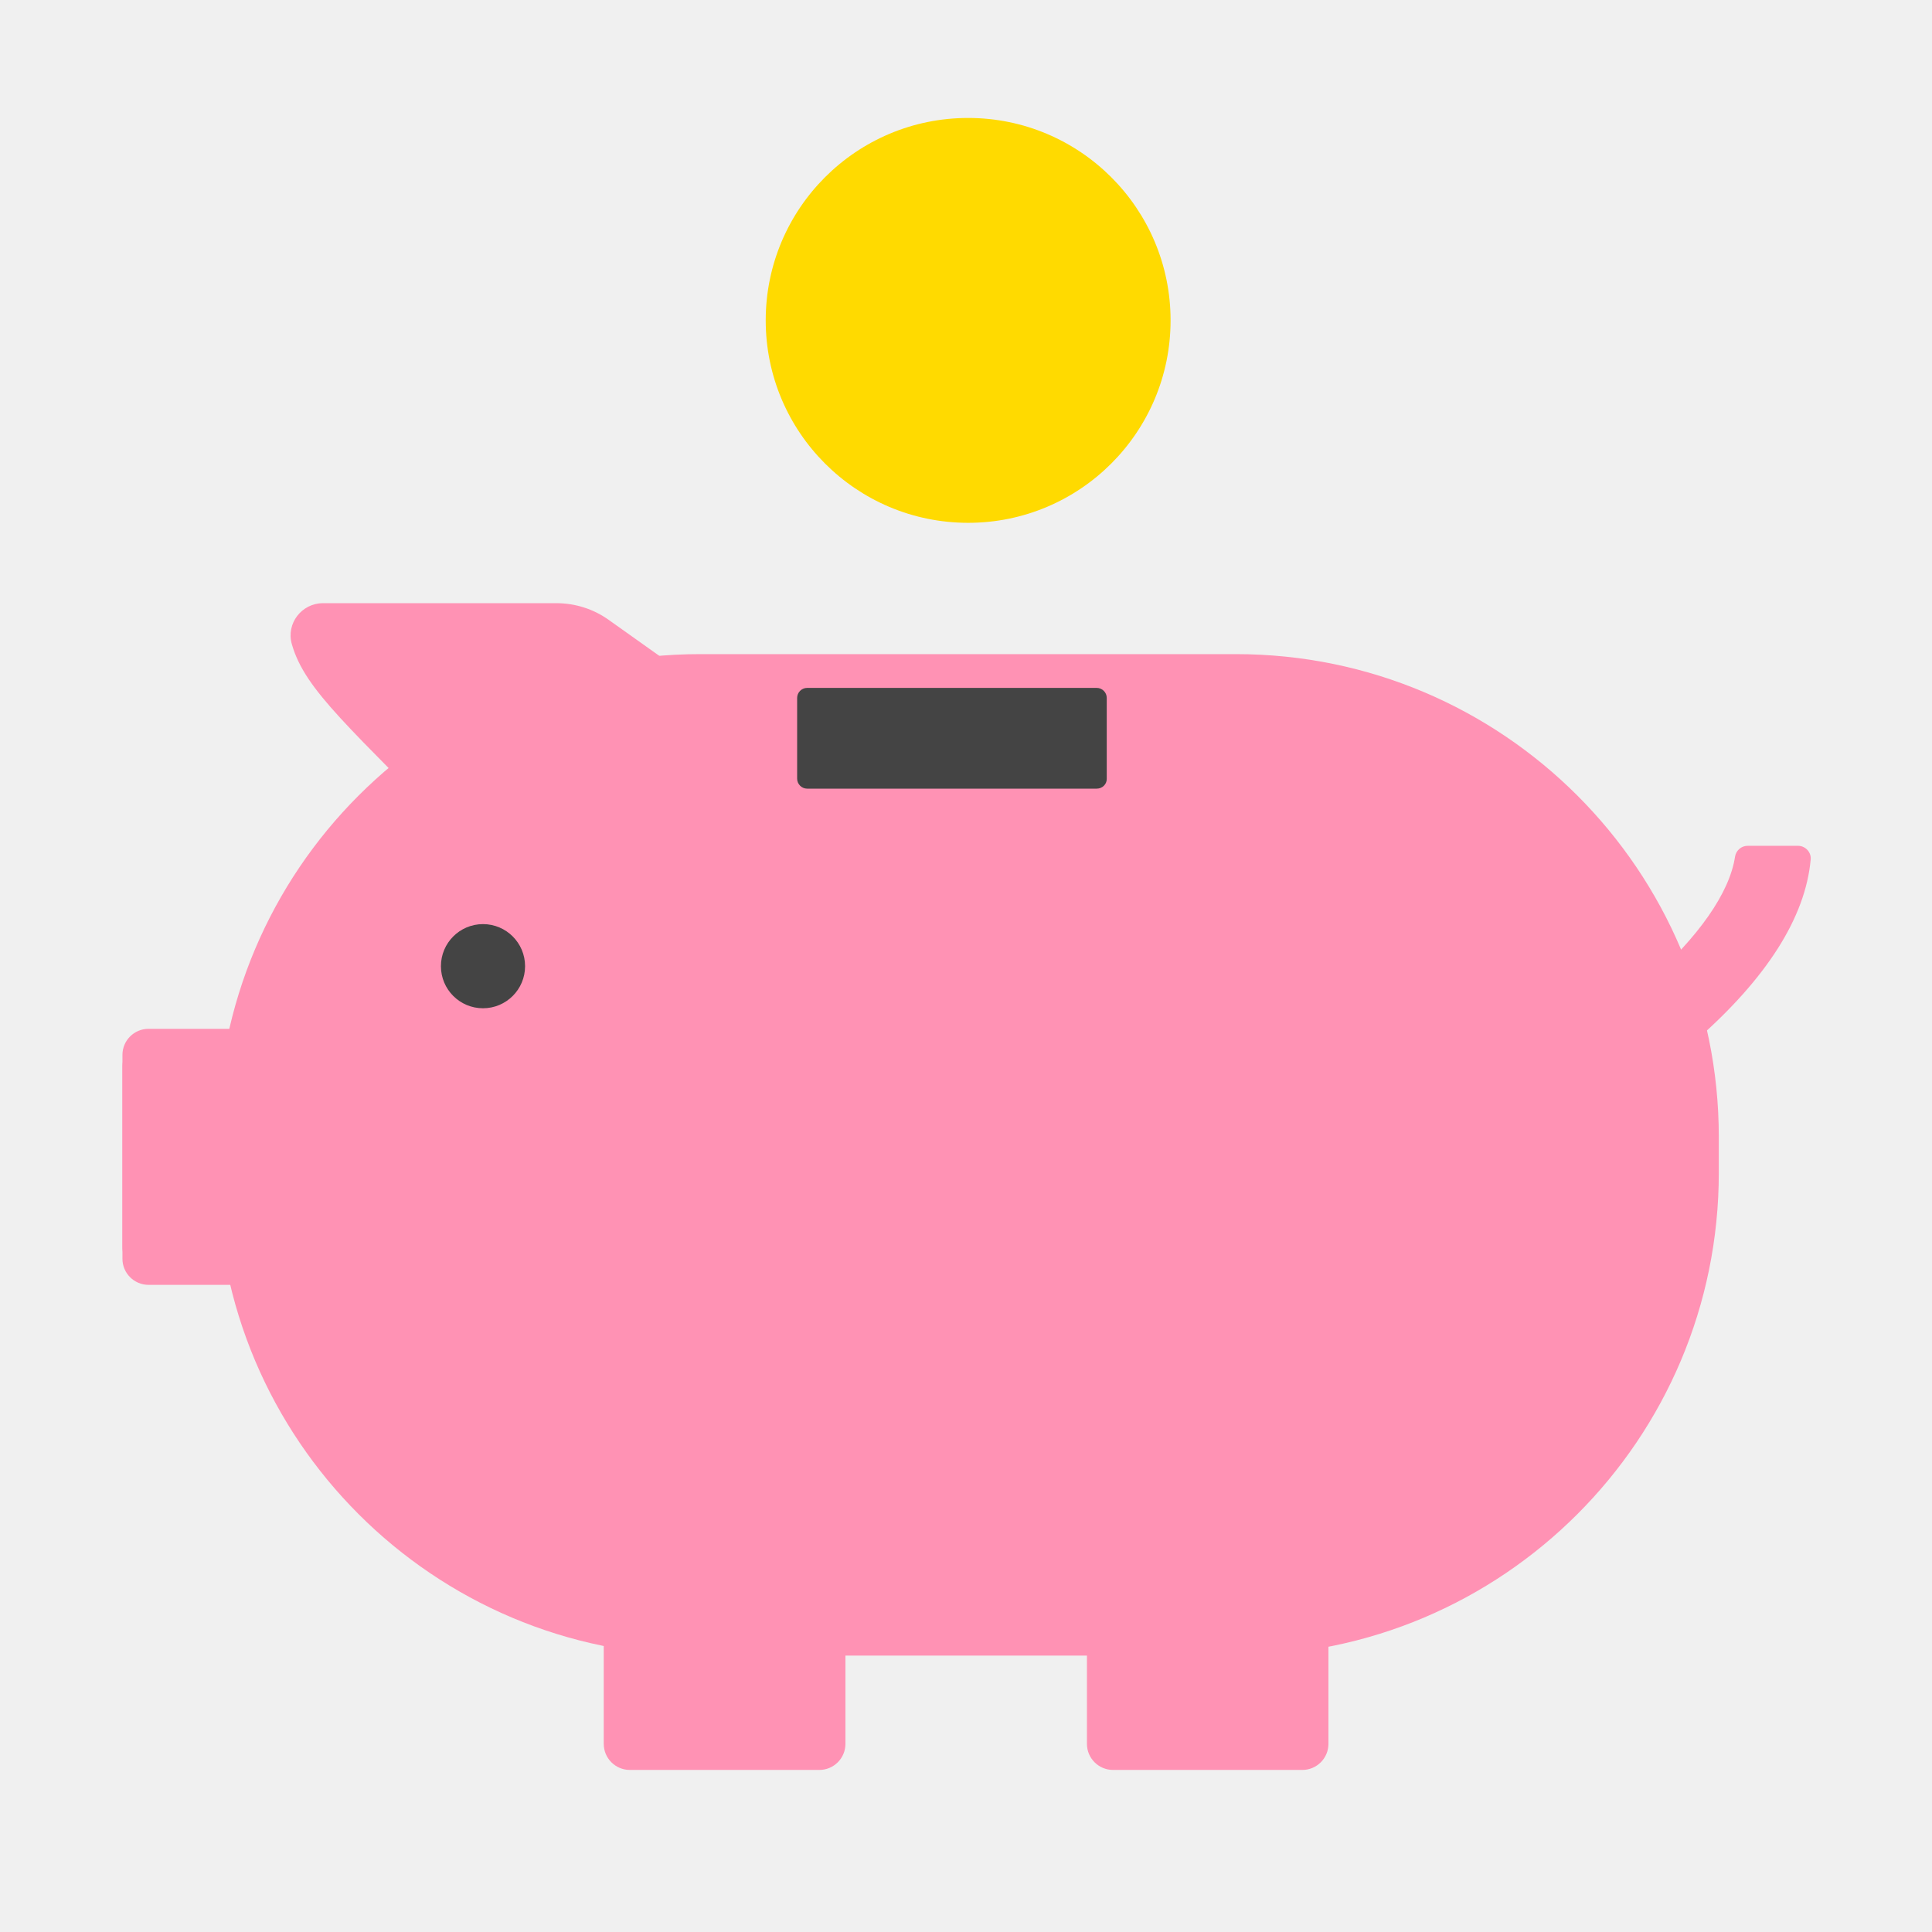
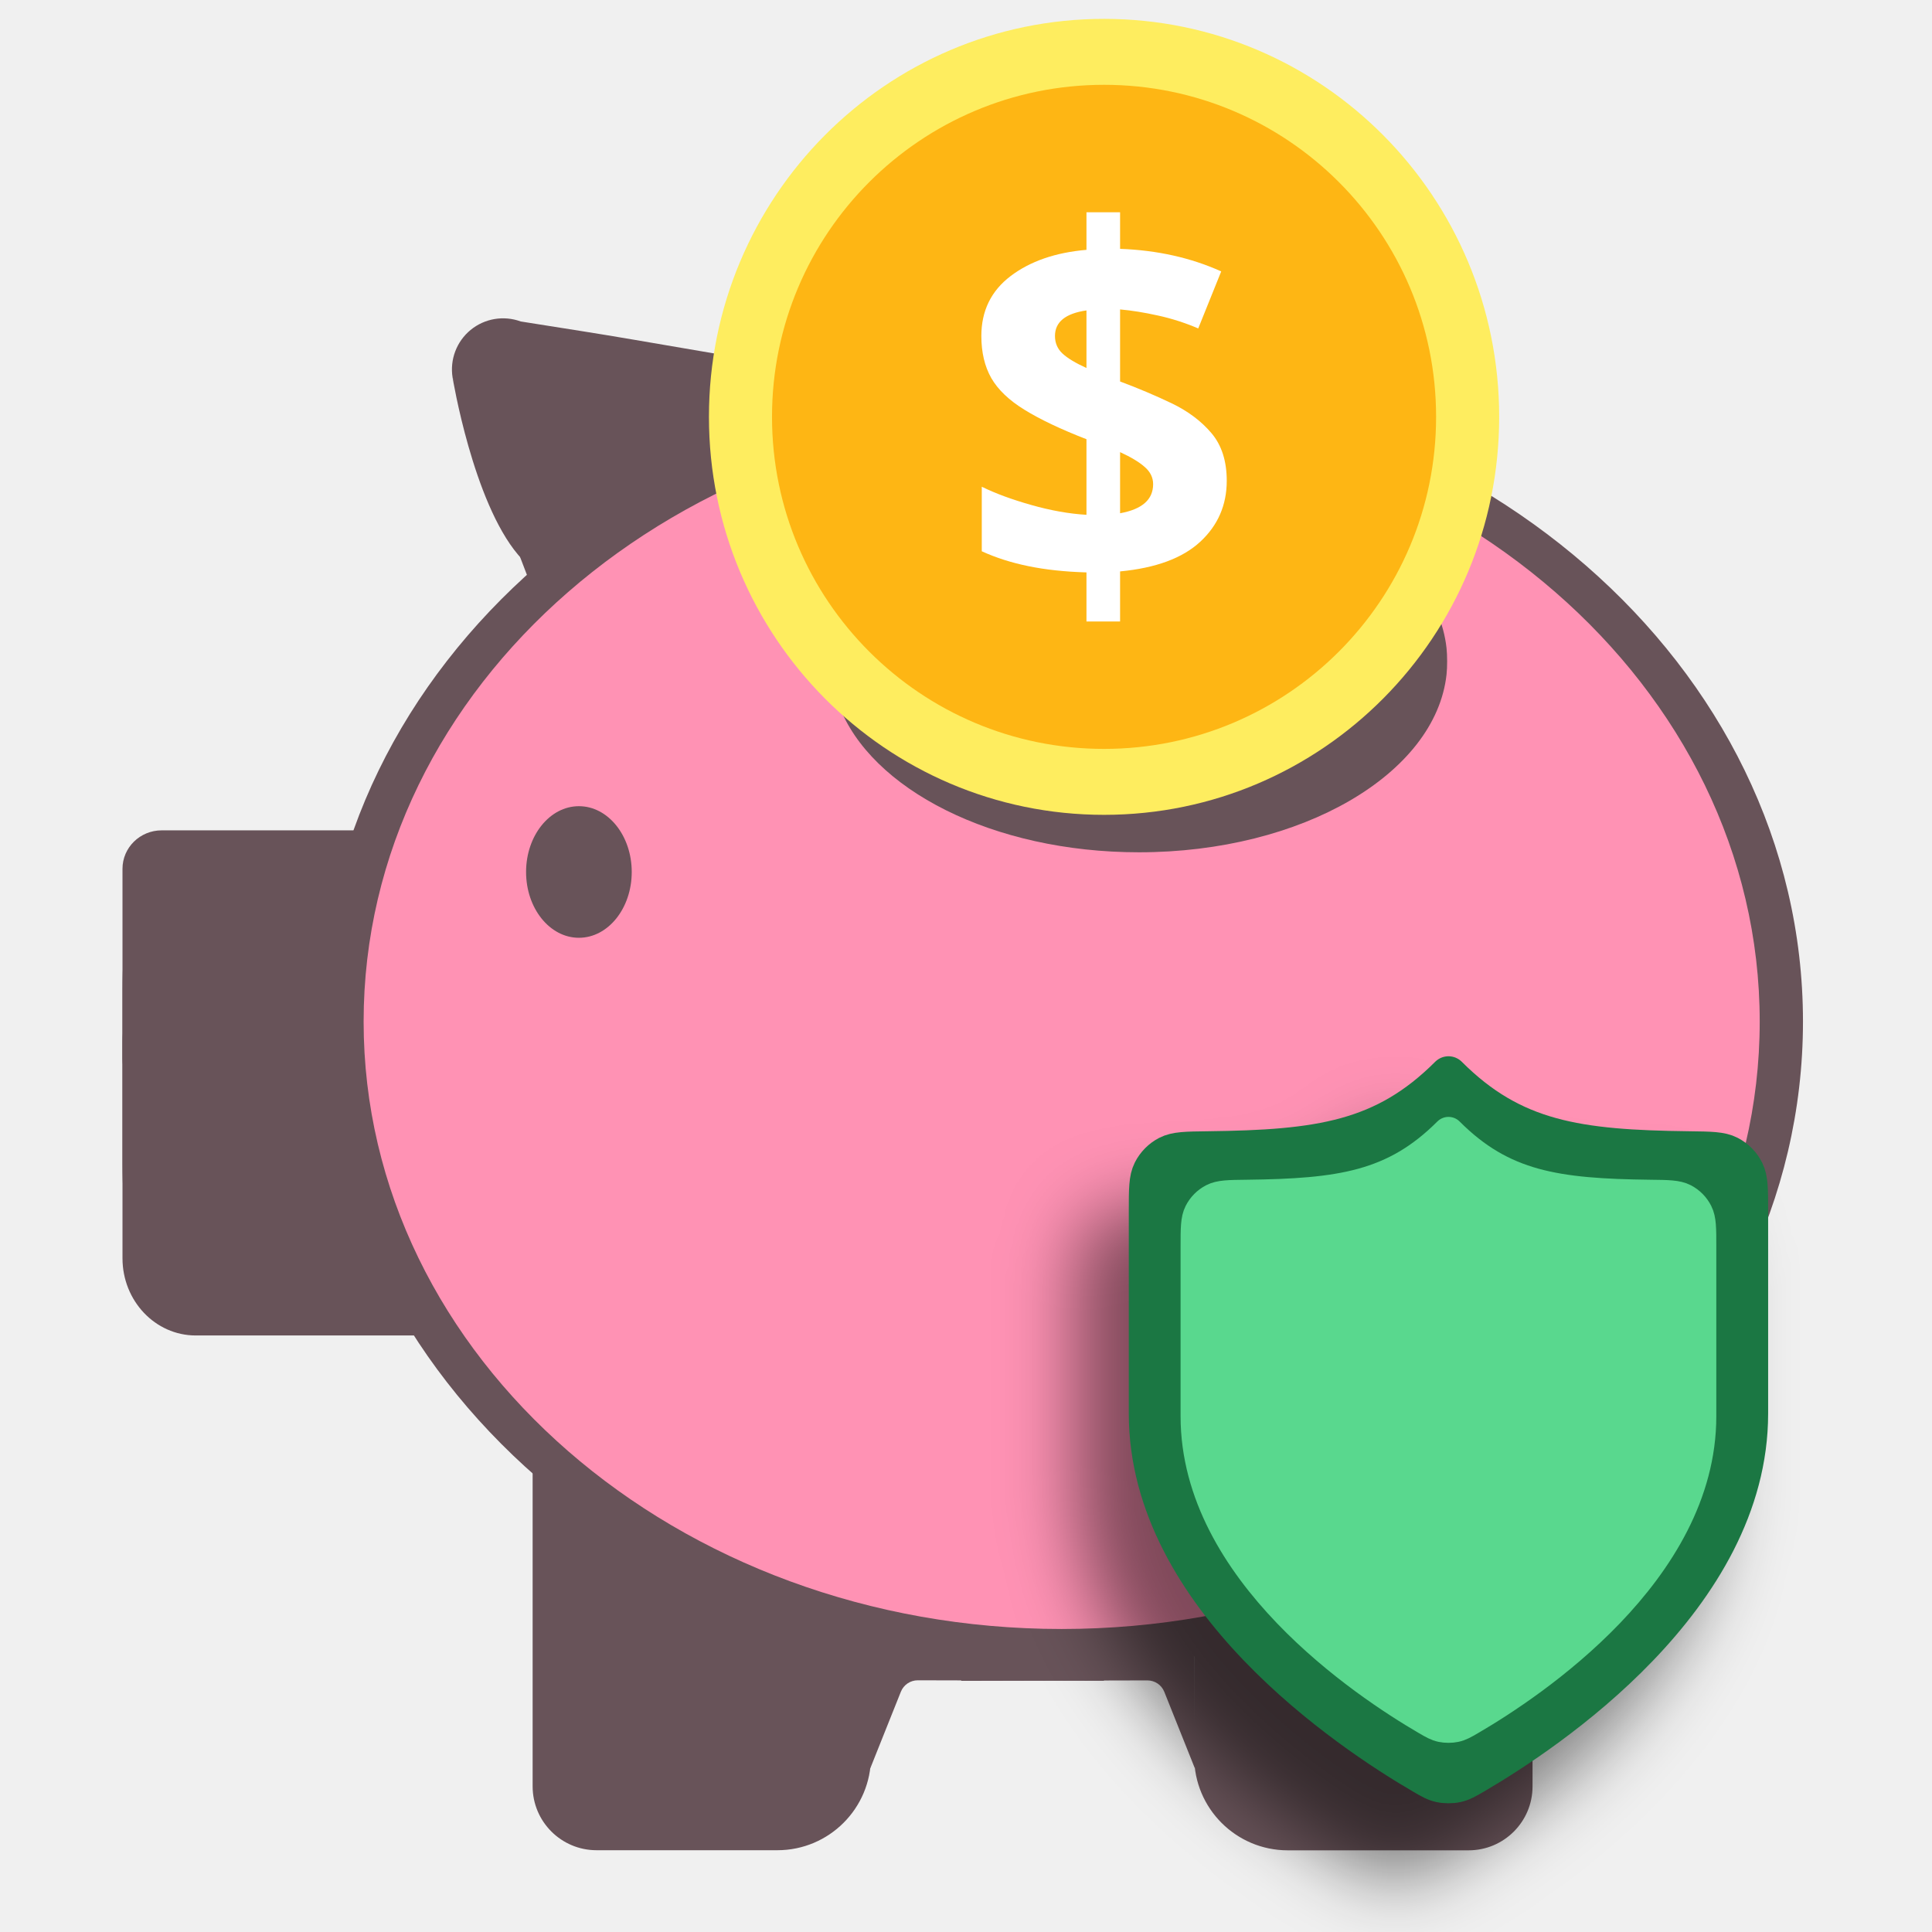
- <svg xmlns="http://www.w3.org/2000/svg" width="800px" height="800px" viewBox="0 0 1024 1024" class="icon" version="1.1">
-   <path d="M655.1 877.5H371c-141.3 0-255.9-114.6-255.9-255.9v-19c0-141.3 114.6-255.9 255.9-255.9h284.1c141.3 0 255.9 114.6 255.9 255.9v19c0 141.3-114.6 255.9-255.9 255.9z" fill="#FF92B4" />
-   <path d="M373.2 364.5l-50.5-35.9c-8.1-5.8-17.8-8.9-27.8-8.9H171.2c-11.3 0-19.7 10.8-16.5 21.8 7.1 24.7 30.8 43.9 91.5 106.5M148.1 681H78.7c-7.6 0-13.8-6.2-13.8-13.8v-102c0-7.6 6.2-13.8 13.8-13.8h69.4c7.6 0 13.8 6.2 13.8 13.8v102c0 7.7-6.2 13.8-13.8 13.8z" fill="#FF92B4" />
-   <path d="M148.1 674.9H78.7c-7.6 0-13.8-6.2-13.8-13.8v-102c0-7.6 6.2-13.8 13.8-13.8h69.4c7.6 0 13.8 6.2 13.8 13.8v102c0 7.6-6.2 13.8-13.8 13.8zM448.1 867v57.3c0 7.6-6.2 13.8-13.8 13.8H333.8c-7.6 0-13.8-6.2-13.8-13.8V867c0-7.6 6.2-13.8 13.8-13.8h100.5c7.6 0 13.8 6.2 13.8 13.8zM704.1 867v57.3c0 7.6-6.2 13.8-13.8 13.8H589.9c-7.6 0-13.8-6.2-13.8-13.8V867c0-7.6 6.2-13.8 13.8-13.8h100.5c7.6 0 13.7 6.2 13.7 13.8zM847.3 589.7c-3.2 2-7.5 1-9.4-2.3l-16.7-28.6c0.7-0.4 26.5-15.6 51.7-37.9 27.5-24.3 43.8-47.7 46.7-66.8 0.5-3.3 3.3-5.8 6.7-5.8H953c3.9 0 7.1 3.4 6.7 7.3-2.8 30.6-23.2 62.8-60.8 95.8-21 18.3-41.7 32.1-51.6 38.3z" fill="#FF92B4" />
-   <path d="M256 512.1m-22.3 0a22.3 22.3 0 1 0 44.6 0 22.3 22.3 0 1 0-44.6 0Z" fill="#444444" />
-   <path d="M581.3 418H427.8c-2.9 0-5.3-2.4-5.3-5.3v-42.8c0-2.9 2.4-5.3 5.3-5.3h153.5c2.9 0 5.3 2.4 5.3 5.3v42.8c0.1 2.9-2.3 5.3-5.3 5.3z" fill="#444444" />
-   <path d="M513.138 169.813m-107.292 0a107.292 107.292 0 1 0 214.585 0 107.292 107.292 0 1 0-214.585 0Z" fill="#FFDA00" />
+ <svg xmlns="http://www.w3.org/2000/svg" width="512" height="512" viewBox="0 0 512 512" version="1.1" id="svg5" xml:space="preserve">
+   <defs id="defs2">
+     <filter style="color-interpolation-filters:sRGB" id="filter10568" x="-0.269" y="-0.154" width="1.45" height="1.414">
+       <feFlood flood-opacity="0.498" flood-color="rgb(0,0,0)" result="flood" id="feFlood10558" />
+       <feComposite in="flood" in2="SourceGraphic" operator="in" result="composite1" id="feComposite10560" />
+       <feGaussianBlur in="composite1" stdDeviation="1" result="blur" id="feGaussianBlur10562" />
+       <feOffset dx="-1.4" dy="2" result="offset" id="feOffset10564" />
+       <feComposite in="SourceGraphic" in2="offset" operator="over" result="composite2" id="feComposite10566" />
+     </filter>
+   </defs>
+   <g id="layer1" style="fill:#685359;fill-opacity:1">
+     <g id="g508" transform="matrix(2.405805,0,0,2.405805,-250.6514,-313.5985)" style="fill:#685359;fill-opacity:1">
+       <rect style="fill:#685359;fill-opacity:1;stroke-width:14.186;stroke-miterlimit:1" id="rect426" width="43.592" height="29.43" x="117.679" y="221.818" ry="4.233" rx="4.315" />
+       <rect style="fill:#685359;fill-opacity:1;stroke-width:19.2;stroke-miterlimit:1" id="rect477" width="48.794" height="40.925" x="117.679" y="236.534" rx="8.07" ry="8.506" />
+       <rect style="fill:#685359;fill-opacity:1;stroke-width:19.2;stroke-miterlimit:1" id="rect479" width="15.025" height="36.44" x="117.679" y="230.74" rx="1.389" ry="8.506" />
+     </g>
+     <g id="g2124" style="fill:#685359;fill-opacity:1" transform="matrix(2.405805,0,0,2.405805,-249.8153,-312.9319)">
+       <path style="fill:#685359;fill-opacity:1;stroke-width:19.2;stroke-miterlimit:1;paint-order:stroke markers fill" id="path2059" d="m 203.663,180.107 -9.412,-2.721 a 2075.475,2075.475 16.482 0 1 -24.956,-7.384 l -0.388,-0.117 a 5.501,5.501 76.482 0 1 -2.219,-9.231 l 0,0 a 2140.097,2140.097 136.482 0 1 19.46,-18.479 6.341,6.341 27.656 0 1 9.693,5.08 l 1.81,7.327 a 544.322,544.322 76.482 0 1 1.595,6.636 z" transform="matrix(0.345179,-0.8182414,0.8182414,0.345179,-26.89479,274.8999)" />
+       <path style="fill:#685359;fill-opacity:1;stroke-width:19.2;stroke-miterlimit:1;paint-order:stroke markers fill" d="m 153.694,171.661 c 0,0 2.232,13.64 7.229,19.538 4.997,5.898 -7.229,-19.538 -7.229,-19.538" id="path2119" />
+     </g>
+     <g id="g2210" style="fill:#685359;fill-opacity:1" transform="matrix(2.405805,0,0,2.405805,-249.8153,-312.9319)">
+       <path style="fill:#685359;fill-opacity:1;stroke-width:18.512;stroke-miterlimit:1;paint-order:stroke markers fill" id="rect2126" width="37.27" height="42.162" x="162.51" y="291.722" rx="0" ry="0" d="m 162.51,291.722 h 37.27 v 31.853 a 10.309,10.309 135 0 1 -10.309,10.309 h -19.918 a 7.043,7.043 45 0 1 -7.043,-7.043 z" />
+       <path style="fill:#685359;fill-opacity:1;stroke-width:19.2;stroke-miterlimit:1;paint-order:stroke markers fill" d="m 199.697,324.877 3.377,-8.453 a 1.999,1.999 145.958 0 1 1.861,-1.257 l 20.52,0.05 -2.3,-8.834 -23.376,0.02 z" id="path2132" />
+     </g>
+     <g id="g12851" style="fill:#685359;fill-opacity:1" transform="matrix(-2.405805,0,0,2.405805,797.1057,-312.9039)">
+       <path style="fill:#685359;fill-opacity:1;stroke-width:18.512;stroke-miterlimit:1;paint-order:stroke markers fill" id="path12847" width="37.27" height="42.162" x="162.51" y="291.722" rx="0" ry="0" d="m 162.51,291.722 h 37.27 v 31.853 a 10.309,10.309 135 0 1 -10.309,10.309 h -19.918 a 7.043,7.043 45 0 1 -7.043,-7.043 z" />
+       <path style="fill:#685359;fill-opacity:1;stroke-width:19.2;stroke-miterlimit:1;paint-order:stroke markers fill" d="m 199.697,324.877 3.377,-8.453 a 1.999,1.999 145.958 0 1 1.861,-1.257 l 20.52,0.05 -2.3,-8.834 -23.376,0.02 z" id="path12849" />
+     </g>
+   </g>
+   <g id="layer3">
+     <ellipse style="fill:#685359;fill-opacity:1;stroke:none;stroke-width:0;stroke-miterlimit:1;stroke-dasharray:none;stroke-opacity:1;paint-order:stroke markers fill" id="ellipse12361" ry="170.947" rx="196.455" cy="270.729" cx="281.352" />
+     <ellipse style="fill:#ff92b4;fill-opacity:1;stroke:none;stroke-width:0;stroke-miterlimit:1;stroke-dasharray:none;stroke-opacity:1;paint-order:stroke markers fill" id="path9229" ry="160.97" rx="184.989" cy="270.729" cx="281.352" />
+   </g>
+   <g id="SVGRepo_iconCarrier" transform="matrix(9.96725,0,0,9.96725,263.8963,257.5939)" style="fill:#27ae60;fill-opacity:1;stroke:#27ae60;stroke-width:1;stroke-dasharray:none;stroke-opacity:1;filter:url(#filter10568)">
+     <path d="m 11.338,21.355 c 0.221,0.129 0.332,0.194 0.488,0.227 0.121,0.026 0.298,0.026 0.419,0 0.156,-0.034 0.267,-0.098 0.488,-0.227 1.948,-1.137 7.302,-4.707 7.302,-9.615 V 6.34 c 0,-0.558 0,-0.837 -0.107,-1.05 -0.095,-0.189 -0.244,-0.339 -0.431,-0.436 -0.211,-0.11 -0.495,-0.113 -1.062,-0.12 -2.972,-0.035 -4.685,-0.281 -6.399,-1.994 -1.714,1.714 -3.427,1.959 -6.399,1.994 -0.567,0.007 -0.851,0.01 -1.063,0.12 -0.187,0.097 -0.336,0.248 -0.431,0.436 -0.107,0.213 -0.107,0.492 -0.107,1.05 v 5.4 c 0,4.908 5.354,8.478 7.302,9.615 z" stroke="#000000" stroke-width="2" stroke-linecap="round" stroke-linejoin="round" id="path8350" style="fill:#1b7743;fill-opacity:1;stroke:#1b7743;stroke-width:1;stroke-dasharray:none;stroke-opacity:1" />
+     <path d="m 11.451,19.869 c 0.186,0.108 0.278,0.162 0.409,0.19 0.102,0.022 0.25,0.022 0.351,0 0.131,-0.028 0.224,-0.082 0.409,-0.19 1.632,-0.952 6.118,-3.944 6.118,-8.056 V 7.287 c 0,-0.467 0,-0.701 -0.09,-0.879 C 18.569,6.25 18.445,6.124 18.288,6.042 18.11,5.95 17.873,5.947 17.397,5.942 14.907,5.912 13.471,5.707 12.036,4.271 10.6,5.707 9.164,5.912 6.674,5.942 6.198,5.947 5.961,5.95 5.784,6.042 5.627,6.124 5.502,6.25 5.422,6.408 5.332,6.586 5.332,6.82 5.332,7.287 v 4.525 c 0,4.113 4.486,7.104 6.118,8.056 z" stroke="#000000" stroke-width="2" stroke-linecap="round" stroke-linejoin="round" id="path9174" style="fill:#59d88e;fill-opacity:1;stroke:#59d88e;stroke-width:0.838;stroke-dasharray:none;stroke-opacity:1" />
+   </g>
+   <g id="layer2" transform="translate(11.47028,1.43519)">
+     <path style="fill:#685359;fill-opacity:1;stroke-width:16.762;stroke-miterlimit:1;paint-order:stroke markers fill" id="path2215-3" d="m 371.878,177.325 c -2.906,26.316 -38.287,47.106 -81.506,47.106 -38.74,0 -71.182,-16.703 -79.583,-39.118 -2.265,-6.043 -2.265,-16.942 0,-22.985 8.402,-22.415 40.844,-39.118 79.583,-39.118 43.219,0 78.6,20.789 81.506,47.106 0.213,1.927 0.213,5.084 0,7.011 z" />
+     <g id="g8127" transform="matrix(2.405805,0,0,2.405805,-233.6903,-310.9143)">
+       <ellipse style="fill:#feed5f;fill-opacity:1;stroke-width:27.067;stroke-miterlimit:1;paint-order:stroke markers fill" id="path2215" cx="213.985" cy="174.557" rx="43.524" ry="43.84" />
+       <circle style="fill:#feb614;fill-opacity:1;stroke-width:28.111;stroke-miterlimit:1;paint-order:stroke markers fill" id="path6064" cx="213.985" cy="174.557" r="36.576" />
+       <text xml:space="preserve" style="font-weight:bold;font-size:55.178px;font-family:Sans;-inkscape-font-specification:'Sans Bold';letter-spacing:-2.759px;word-spacing:0px;fill:#ffffff;fill-opacity:1;stroke-width:52.971;stroke-miterlimit:1;paint-order:stroke markers fill" x="198.094" y="193.897" id="text8121">
+         <tspan id="tspan8119" x="198.094" y="193.897" style="stroke-width:52.971">$</tspan>
+       </text>
+     </g>
+   </g>
+   <ellipse style="fill:#685359;fill-opacity:1;stroke-width:46.191;stroke-miterlimit:1" id="path562" cx="153.416" cy="231.085" rx="14" ry="17.437" />
</svg>
